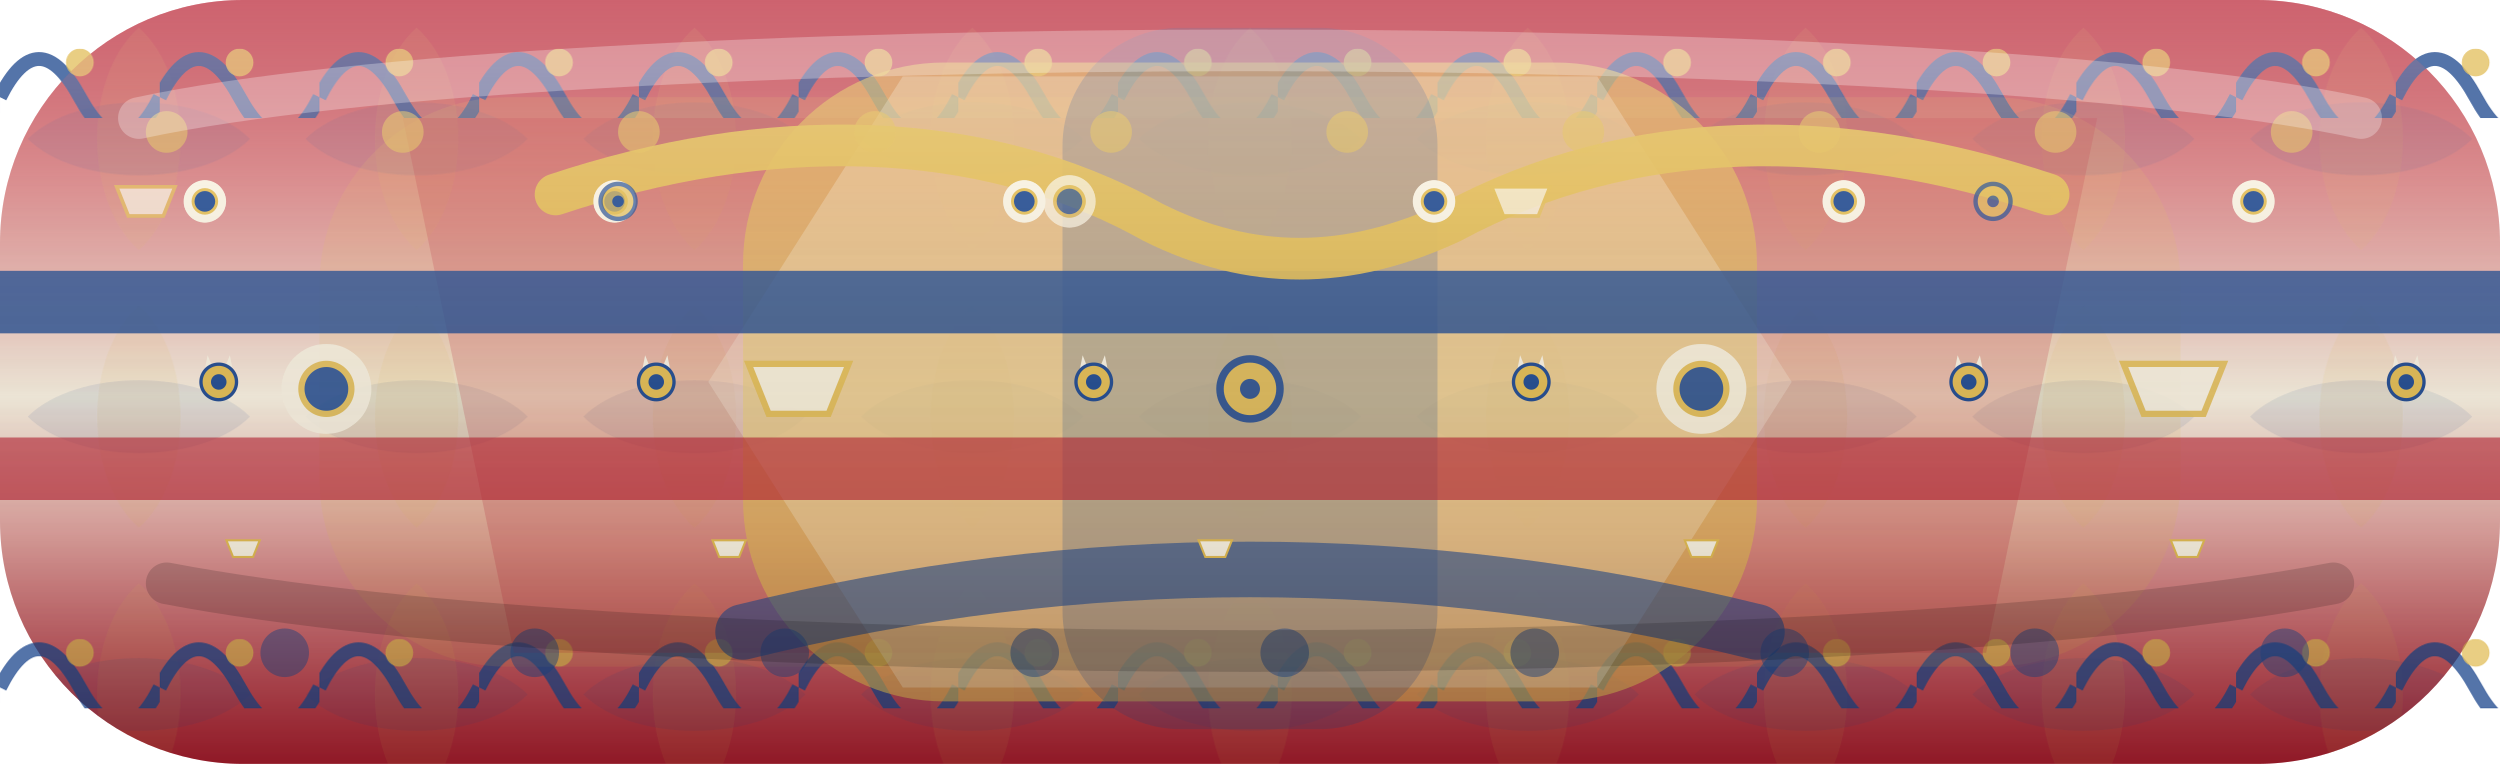
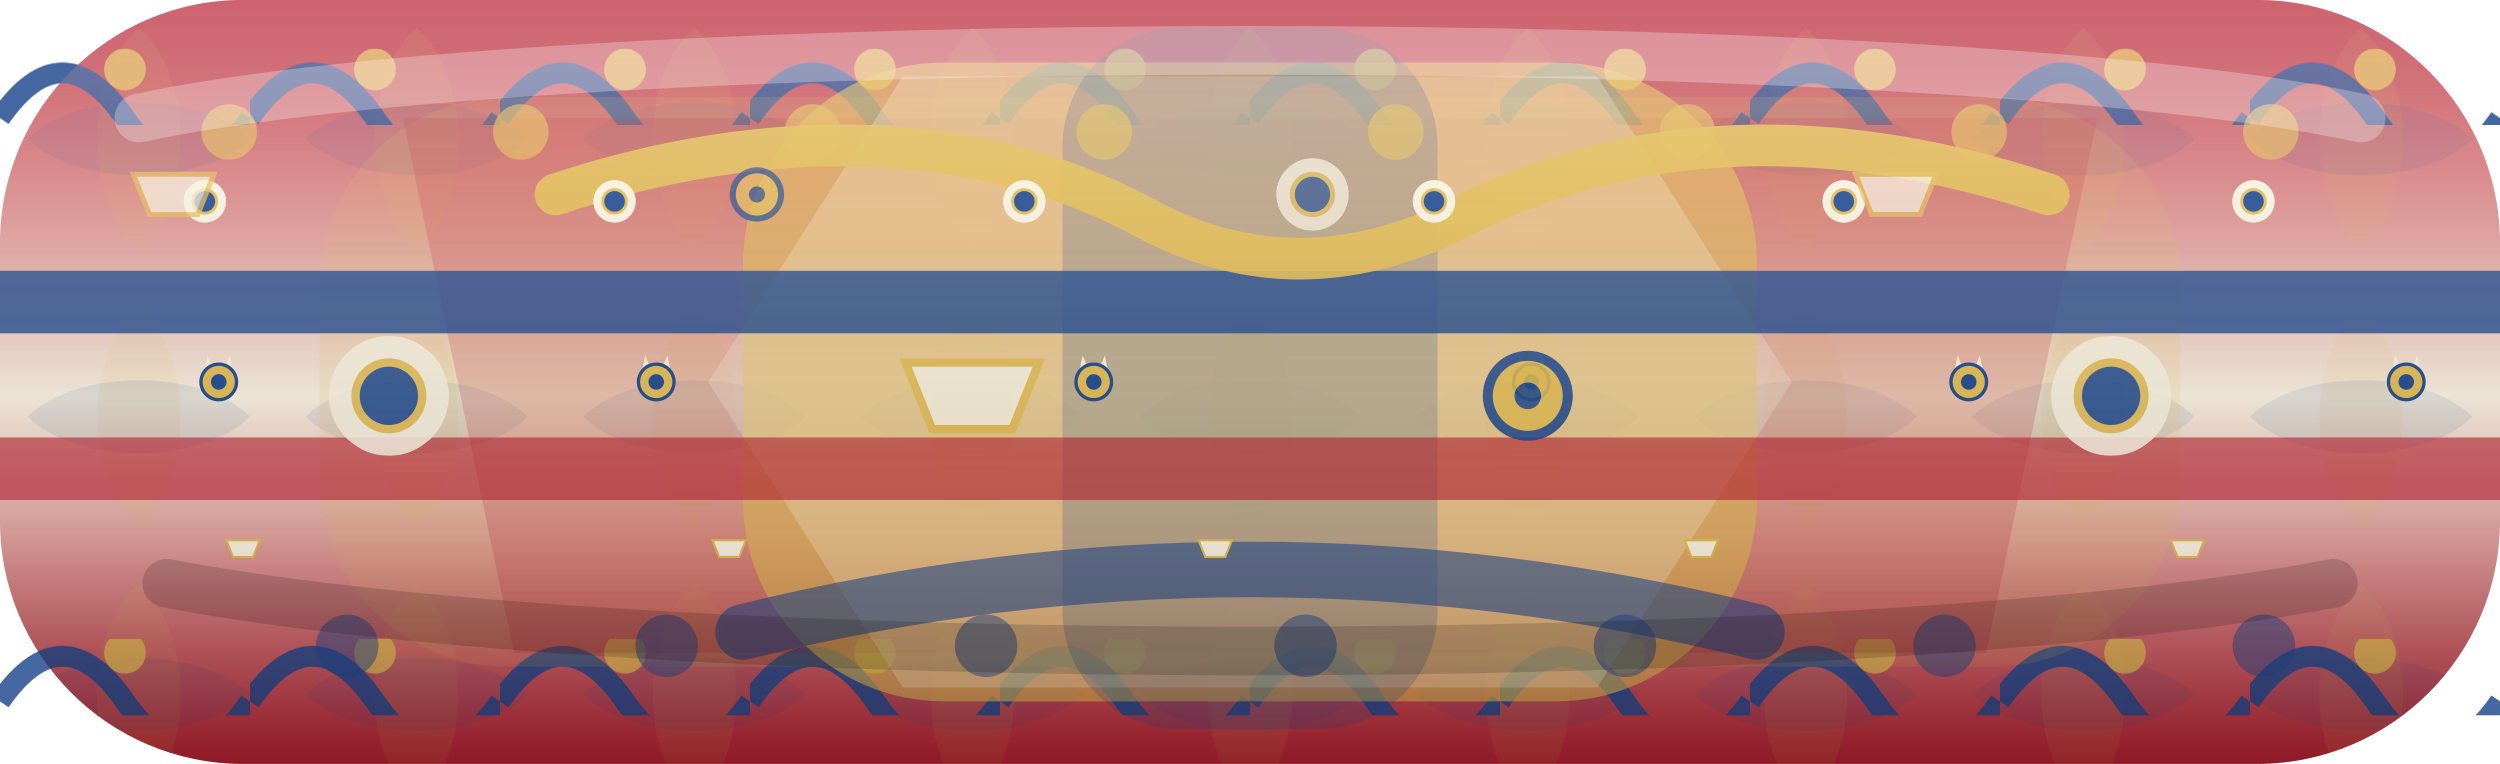
<svg xmlns="http://www.w3.org/2000/svg" width="720" height="220" viewBox="0 0 720 220">
  <defs>
    <linearGradient id="bg" x1="0" y1="0" x2="0" y2="1">
      <stop offset="0%" stop-color="#b82031" />
      <stop offset="52%" stop-color="#f7f0df" />
      <stop offset="100%" stop-color="#b82031" />
    </linearGradient>
    <linearGradient id="satin" x1="0" y1="0" x2="0" y2="1">
      <stop offset="0%" stop-color="rgba(255,255,255,0.30)" />
      <stop offset="24%" stop-color="rgba(255,255,255,0.12)" />
      <stop offset="70%" stop-color="rgba(0,0,0,0.06)" />
      <stop offset="100%" stop-color="rgba(0,0,0,0.22)" />
    </linearGradient>
    <pattern id="brocade-mayday" width="80" height="80" patternUnits="userSpaceOnUse">
      <path d="M 40 8 C 56 22, 56 58, 40 72 C 24 58, 24 22, 40 8 Z" fill="#e1bb53" opacity="0.10" />
      <path d="M 8 40 C 22 26, 58 26, 72 40 C 58 54, 22 54, 8 40 Z" fill="#214a8f" opacity="0.10" />
    </pattern>
-     <pattern id="trim-mayday" width="46" height="34" patternUnits="userSpaceOnUse">
-       <path d="M 0 28 Q 11 6 23 28 T 46 28" stroke="#214a8f" stroke-width="4" fill="none" opacity="0.85" />
-       <circle cx="23" cy="18" r="4" fill="#e1bb53" opacity="0.8" />
+     <pattern id="trim-mayday" width="72" height="42" patternUnits="userSpaceOnUse">
+       <path d="M 0 34 Q 18 8 36 34 T 72 34" stroke="#214a8f" stroke-width="6" fill="none" opacity="0.92" />
+       <circle cx="36" cy="20" r="6" fill="#e1bb53" opacity="0.86" />
    </pattern>
  </defs>
  <rect width="720" height="220" rx="70" fill="url(#bg)" />
  <rect x="0" y="0" width="720" height="220" rx="70" fill="url(#brocade-mayday)" />
  <rect x="0" y="14" width="720" height="22" fill="url(#trim-mayday)" opacity="0.90" />
  <rect x="0" y="184" width="720" height="22" fill="url(#trim-mayday)" opacity="0.90" />
  <rect x="92" y="28" width="536" height="164" rx="54" fill="#e1bb53" opacity="0.14" />
  <path d="M 116 34 L 604 34 L 572 188 L 148 188 Z" fill="#b82031" opacity="0.20" />
  <rect x="214" y="18" width="292" height="184" rx="58" fill="#e1bb53" opacity="0.62" />
  <path d="M 260 22 L 460 22 L 516 110 L 460 198 L 260 198 L 204 110 Z" fill="#f7f0df" opacity="0.28" />
  <rect x="306" y="8" width="108" height="202" rx="34" fill="#214a8f" opacity="0.22" />
  <rect x="0" y="78" width="720" height="18" fill="#214a8f" opacity="0.82" />
  <rect x="0" y="126" width="720" height="18" fill="#b82031" opacity="0.62" />
  <path d="M 160 56 C 220 36, 282 36, 332 64 C 360 78, 388 78, 418 64 C 470 36, 530 36, 590 56" stroke="#e1bb53" stroke-width="12" fill="none" stroke-linecap="round" opacity="0.92" />
  <path d="M 214 182 Q 360 146 506 182" stroke="#214a8f" stroke-width="16" fill="none" stroke-linecap="round" opacity="0.58" />
  <g transform="translate(59 58)">
    <ellipse cx="4.08" cy="0" rx="2.04" ry="3.4" fill="#f7f0df" transform="rotate(0 4.08 0)" />
    <ellipse cx="3.301" cy="2.398" rx="2.04" ry="3.4" fill="#f7f0df" transform="rotate(36 3.300789 2.398164)" />
    <ellipse cx="1.261" cy="3.88" rx="2.04" ry="3.4" fill="#f7f0df" transform="rotate(72 1.260789 3.880311)" />
    <ellipse cx="-1.261" cy="3.88" rx="2.04" ry="3.4" fill="#f7f0df" transform="rotate(108 -1.260789 3.880311)" />
    <ellipse cx="-3.301" cy="2.398" rx="2.04" ry="3.4" fill="#f7f0df" transform="rotate(144 -3.300789 2.398164)" />
    <ellipse cx="-4.08" cy="4.996558940521201e-16" rx="2.04" ry="3.4" fill="#f7f0df" transform="rotate(180 -4.08 4.996558940521201e-16)" />
    <ellipse cx="-3.301" cy="-2.398" rx="2.04" ry="3.4" fill="#f7f0df" transform="rotate(216 -3.300789 -2.398164)" />
    <ellipse cx="-1.261" cy="-3.88" rx="2.04" ry="3.4" fill="#f7f0df" transform="rotate(252 -1.260789 -3.880311)" />
    <ellipse cx="1.261" cy="-3.88" rx="2.04" ry="3.4" fill="#f7f0df" transform="rotate(288 1.260789 -3.880311)" />
    <ellipse cx="3.301" cy="-2.398" rx="2.04" ry="3.4" fill="#f7f0df" transform="rotate(324 3.300789 -2.398164)" />
    <circle r="3.4" fill="#214a8f" stroke="#e1bb53" stroke-width="0.85" />
  </g>
  <g transform="translate(177 58)">
    <ellipse cx="4.08" cy="0" rx="2.04" ry="3.4" fill="#f7f0df" transform="rotate(0 4.08 0)" />
    <ellipse cx="3.301" cy="2.398" rx="2.04" ry="3.4" fill="#f7f0df" transform="rotate(36 3.300789 2.398164)" />
    <ellipse cx="1.261" cy="3.88" rx="2.04" ry="3.4" fill="#f7f0df" transform="rotate(72 1.260789 3.880311)" />
    <ellipse cx="-1.261" cy="3.88" rx="2.04" ry="3.4" fill="#f7f0df" transform="rotate(108 -1.260789 3.880311)" />
    <ellipse cx="-3.301" cy="2.398" rx="2.04" ry="3.4" fill="#f7f0df" transform="rotate(144 -3.300789 2.398164)" />
    <ellipse cx="-4.08" cy="4.996558940521201e-16" rx="2.04" ry="3.4" fill="#f7f0df" transform="rotate(180 -4.08 4.996558940521201e-16)" />
    <ellipse cx="-3.301" cy="-2.398" rx="2.04" ry="3.4" fill="#f7f0df" transform="rotate(216 -3.300789 -2.398164)" />
    <ellipse cx="-1.261" cy="-3.88" rx="2.04" ry="3.4" fill="#f7f0df" transform="rotate(252 -1.260789 -3.880311)" />
    <ellipse cx="1.261" cy="-3.88" rx="2.04" ry="3.4" fill="#f7f0df" transform="rotate(288 1.260789 -3.880311)" />
    <ellipse cx="3.301" cy="-2.398" rx="2.04" ry="3.4" fill="#f7f0df" transform="rotate(324 3.300789 -2.398164)" />
    <circle r="3.4" fill="#214a8f" stroke="#e1bb53" stroke-width="0.85" />
  </g>
  <g transform="translate(295 58)">
    <ellipse cx="4.08" cy="0" rx="2.04" ry="3.4" fill="#f7f0df" transform="rotate(0 4.08 0)" />
    <ellipse cx="3.301" cy="2.398" rx="2.04" ry="3.4" fill="#f7f0df" transform="rotate(36 3.300789 2.398164)" />
    <ellipse cx="1.261" cy="3.88" rx="2.04" ry="3.4" fill="#f7f0df" transform="rotate(72 1.260789 3.880311)" />
    <ellipse cx="-1.261" cy="3.88" rx="2.04" ry="3.4" fill="#f7f0df" transform="rotate(108 -1.260789 3.880311)" />
    <ellipse cx="-3.301" cy="2.398" rx="2.04" ry="3.4" fill="#f7f0df" transform="rotate(144 -3.300789 2.398164)" />
    <ellipse cx="-4.08" cy="4.996558940521201e-16" rx="2.04" ry="3.4" fill="#f7f0df" transform="rotate(180 -4.08 4.996558940521201e-16)" />
    <ellipse cx="-3.301" cy="-2.398" rx="2.04" ry="3.4" fill="#f7f0df" transform="rotate(216 -3.300789 -2.398164)" />
    <ellipse cx="-1.261" cy="-3.88" rx="2.04" ry="3.4" fill="#f7f0df" transform="rotate(252 -1.260789 -3.880311)" />
    <ellipse cx="1.261" cy="-3.88" rx="2.04" ry="3.4" fill="#f7f0df" transform="rotate(288 1.260789 -3.880311)" />
    <ellipse cx="3.301" cy="-2.398" rx="2.04" ry="3.4" fill="#f7f0df" transform="rotate(324 3.300789 -2.398164)" />
    <circle r="3.4" fill="#214a8f" stroke="#e1bb53" stroke-width="0.85" />
  </g>
  <g transform="translate(413 58)">
    <ellipse cx="4.08" cy="0" rx="2.04" ry="3.4" fill="#f7f0df" transform="rotate(0 4.08 0)" />
    <ellipse cx="3.301" cy="2.398" rx="2.04" ry="3.4" fill="#f7f0df" transform="rotate(36 3.300789 2.398164)" />
    <ellipse cx="1.261" cy="3.88" rx="2.04" ry="3.4" fill="#f7f0df" transform="rotate(72 1.260789 3.880311)" />
    <ellipse cx="-1.261" cy="3.88" rx="2.04" ry="3.4" fill="#f7f0df" transform="rotate(108 -1.260789 3.880311)" />
    <ellipse cx="-3.301" cy="2.398" rx="2.04" ry="3.4" fill="#f7f0df" transform="rotate(144 -3.300789 2.398164)" />
    <ellipse cx="-4.08" cy="4.996558940521201e-16" rx="2.04" ry="3.4" fill="#f7f0df" transform="rotate(180 -4.08 4.996558940521201e-16)" />
    <ellipse cx="-3.301" cy="-2.398" rx="2.04" ry="3.4" fill="#f7f0df" transform="rotate(216 -3.300789 -2.398164)" />
    <ellipse cx="-1.261" cy="-3.88" rx="2.04" ry="3.4" fill="#f7f0df" transform="rotate(252 -1.260789 -3.880311)" />
    <ellipse cx="1.261" cy="-3.88" rx="2.04" ry="3.4" fill="#f7f0df" transform="rotate(288 1.260789 -3.880311)" />
    <ellipse cx="3.301" cy="-2.398" rx="2.04" ry="3.4" fill="#f7f0df" transform="rotate(324 3.300789 -2.398164)" />
    <circle r="3.4" fill="#214a8f" stroke="#e1bb53" stroke-width="0.85" />
  </g>
  <g transform="translate(531 58)">
    <ellipse cx="4.08" cy="0" rx="2.04" ry="3.4" fill="#f7f0df" transform="rotate(0 4.08 0)" />
    <ellipse cx="3.301" cy="2.398" rx="2.04" ry="3.4" fill="#f7f0df" transform="rotate(36 3.300789 2.398164)" />
    <ellipse cx="1.261" cy="3.88" rx="2.04" ry="3.4" fill="#f7f0df" transform="rotate(72 1.260789 3.880311)" />
    <ellipse cx="-1.261" cy="3.88" rx="2.04" ry="3.4" fill="#f7f0df" transform="rotate(108 -1.260789 3.880311)" />
    <ellipse cx="-3.301" cy="2.398" rx="2.04" ry="3.4" fill="#f7f0df" transform="rotate(144 -3.300789 2.398164)" />
    <ellipse cx="-4.08" cy="4.996558940521201e-16" rx="2.04" ry="3.4" fill="#f7f0df" transform="rotate(180 -4.08 4.996558940521201e-16)" />
    <ellipse cx="-3.301" cy="-2.398" rx="2.04" ry="3.4" fill="#f7f0df" transform="rotate(216 -3.300789 -2.398164)" />
    <ellipse cx="-1.261" cy="-3.88" rx="2.04" ry="3.4" fill="#f7f0df" transform="rotate(252 -1.260789 -3.880311)" />
    <ellipse cx="1.261" cy="-3.88" rx="2.04" ry="3.4" fill="#f7f0df" transform="rotate(288 1.260789 -3.880311)" />
    <ellipse cx="3.301" cy="-2.398" rx="2.04" ry="3.4" fill="#f7f0df" transform="rotate(324 3.300789 -2.398164)" />
    <circle r="3.4" fill="#214a8f" stroke="#e1bb53" stroke-width="0.85" />
  </g>
  <g transform="translate(649 58)">
    <ellipse cx="4.08" cy="0" rx="2.04" ry="3.4" fill="#f7f0df" transform="rotate(0 4.08 0)" />
    <ellipse cx="3.301" cy="2.398" rx="2.04" ry="3.4" fill="#f7f0df" transform="rotate(36 3.300789 2.398164)" />
    <ellipse cx="1.261" cy="3.88" rx="2.04" ry="3.4" fill="#f7f0df" transform="rotate(72 1.260789 3.880311)" />
    <ellipse cx="-1.261" cy="3.88" rx="2.04" ry="3.4" fill="#f7f0df" transform="rotate(108 -1.260789 3.880311)" />
    <ellipse cx="-3.301" cy="2.398" rx="2.04" ry="3.4" fill="#f7f0df" transform="rotate(144 -3.300789 2.398164)" />
    <ellipse cx="-4.08" cy="4.996558940521201e-16" rx="2.04" ry="3.4" fill="#f7f0df" transform="rotate(180 -4.08 4.996558940521201e-16)" />
    <ellipse cx="-3.301" cy="-2.398" rx="2.04" ry="3.4" fill="#f7f0df" transform="rotate(216 -3.300789 -2.398164)" />
    <ellipse cx="-1.261" cy="-3.88" rx="2.04" ry="3.4" fill="#f7f0df" transform="rotate(252 -1.260789 -3.880311)" />
    <ellipse cx="1.261" cy="-3.88" rx="2.04" ry="3.4" fill="#f7f0df" transform="rotate(288 1.260789 -3.880311)" />
    <ellipse cx="3.301" cy="-2.398" rx="2.04" ry="3.4" fill="#f7f0df" transform="rotate(324 3.300789 -2.398164)" />
    <circle r="3.4" fill="#214a8f" stroke="#e1bb53" stroke-width="0.85" />
  </g>
  <g transform="translate(63 110)">
    <path d="M -3.2 -7.68 L -0.64 -1.28 L -4.48 -1.28 Z M 3.2 -7.68 L 0.64 -1.28 L 4.48 -1.28 Z" fill="#f7f0df" />
    <circle r="5.12" fill="#e1bb53" stroke="#214a8f" stroke-width="0.96" />
    <circle r="2.24" fill="#214a8f" />
  </g>
  <g transform="translate(189 110)">
    <path d="M -3.2 -7.68 L -0.64 -1.28 L -4.48 -1.28 Z M 3.2 -7.68 L 0.64 -1.28 L 4.48 -1.28 Z" fill="#f7f0df" />
    <circle r="5.12" fill="#e1bb53" stroke="#214a8f" stroke-width="0.96" />
    <circle r="2.24" fill="#214a8f" />
  </g>
  <g transform="translate(315 110)">
    <path d="M -3.2 -7.68 L -0.64 -1.28 L -4.48 -1.28 Z M 3.2 -7.68 L 0.64 -1.28 L 4.48 -1.28 Z" fill="#f7f0df" />
    <circle r="5.12" fill="#e1bb53" stroke="#214a8f" stroke-width="0.96" />
    <circle r="2.24" fill="#214a8f" />
  </g>
  <g transform="translate(441 110)">
    <path d="M -3.2 -7.68 L -0.64 -1.28 L -4.48 -1.28 Z M 3.2 -7.68 L 0.64 -1.28 L 4.48 -1.28 Z" fill="#f7f0df" />
    <circle r="5.12" fill="#e1bb53" stroke="#214a8f" stroke-width="0.96" />
    <circle r="2.24" fill="#214a8f" />
  </g>
  <g transform="translate(567 110)">
    <path d="M -3.2 -7.68 L -0.64 -1.28 L -4.48 -1.28 Z M 3.2 -7.68 L 0.64 -1.28 L 4.48 -1.28 Z" fill="#f7f0df" />
    <circle r="5.12" fill="#e1bb53" stroke="#214a8f" stroke-width="0.96" />
    <circle r="2.24" fill="#214a8f" />
  </g>
  <g transform="translate(693 110)">
    <path d="M -3.2 -7.68 L -0.64 -1.28 L -4.48 -1.28 Z M 3.2 -7.68 L 0.64 -1.28 L 4.48 -1.28 Z" fill="#f7f0df" />
    <circle r="5.12" fill="#e1bb53" stroke="#214a8f" stroke-width="0.96" />
    <circle r="2.24" fill="#214a8f" />
  </g>
  <g transform="translate(70 158)">
    <path d="M -4.8 -2.4 L 4.8 -2.4 L 2.88 2.4 L -2.88 2.4 Z" fill="#f7f0df" stroke="#e1bb53" stroke-width="0.6" />
  </g>
  <g transform="translate(210 158)">
    <path d="M -4.8 -2.4 L 4.8 -2.4 L 2.88 2.4 L -2.88 2.4 Z" fill="#f7f0df" stroke="#e1bb53" stroke-width="0.6" />
  </g>
  <g transform="translate(350 158)">
    <path d="M -4.8 -2.4 L 4.8 -2.4 L 2.88 2.4 L -2.88 2.4 Z" fill="#f7f0df" stroke="#e1bb53" stroke-width="0.6" />
  </g>
  <g transform="translate(490 158)">
    <path d="M -4.8 -2.4 L 4.8 -2.4 L 2.88 2.4 L -2.88 2.4 Z" fill="#f7f0df" stroke="#e1bb53" stroke-width="0.6" />
  </g>
  <g transform="translate(630 158)">
    <path d="M -4.8 -2.4 L 4.8 -2.4 L 2.88 2.4 L -2.88 2.4 Z" fill="#f7f0df" stroke="#e1bb53" stroke-width="0.6" />
  </g>
  <g opacity="0.74">
-     <g transform="translate(42 58)">
-       <path d="M -8.4 -4.2 L 8.4 -4.2 L 5.04 4.2 L -5.04 4.2 Z" fill="#f7f0df" stroke="#e1bb53" stroke-width="1.05" />
-     </g>
-     <g transform="translate(178 58)">
-       <circle r="5.04" fill="#e1bb53" stroke="#214a8f" stroke-width="1.26" />
-       <circle r="1.68" fill="#214a8f" />
-     </g>
-     <g transform="translate(308 58)">
-       <ellipse cx="5.04" cy="0" rx="2.52" ry="4.2" fill="#f7f0df" transform="rotate(0 5.04 0)" />
-       <ellipse cx="4.077" cy="2.962" rx="2.52" ry="4.2" fill="#f7f0df" transform="rotate(36 4.077446 2.962438)" />
-       <ellipse cx="1.557" cy="4.793" rx="2.52" ry="4.2" fill="#f7f0df" transform="rotate(72 1.557446 4.793325)" />
-       <ellipse cx="-1.557" cy="4.793" rx="2.52" ry="4.2" fill="#f7f0df" transform="rotate(108 -1.557446 4.793325)" />
-       <ellipse cx="-4.077" cy="2.962" rx="2.52" ry="4.2" fill="#f7f0df" transform="rotate(144 -4.077446 2.962438)" />
-       <ellipse cx="-5.04" cy="6.17221986770266e-16" rx="2.52" ry="4.2" fill="#f7f0df" transform="rotate(180 -5.04 6.17221986770266e-16)" />
-       <ellipse cx="-4.077" cy="-2.962" rx="2.52" ry="4.2" fill="#f7f0df" transform="rotate(216 -4.077446 -2.962438)" />
-       <ellipse cx="-1.557" cy="-4.793" rx="2.52" ry="4.2" fill="#f7f0df" transform="rotate(252 -1.557446 -4.793325)" />
-       <ellipse cx="1.557" cy="-4.793" rx="2.52" ry="4.2" fill="#f7f0df" transform="rotate(288 1.557446 -4.793325)" />
-       <ellipse cx="4.077" cy="-2.962" rx="2.52" ry="4.2" fill="#f7f0df" transform="rotate(324 4.077446 -2.962438)" />
-       <circle r="4.2" fill="#214a8f" stroke="#e1bb53" stroke-width="1.05" />
-     </g>
-     <g transform="translate(438 58)">
-       <path d="M -8.4 -4.2 L 8.4 -4.2 L 5.04 4.2 L -5.04 4.2 Z" fill="#f7f0df" stroke="#e1bb53" stroke-width="1.05" />
-     </g>
-     <g transform="translate(574 58)">
-       <circle r="5.04" fill="#e1bb53" stroke="#214a8f" stroke-width="1.26" />
-       <circle r="1.68" fill="#214a8f" />
+     <g transform="translate(50 56)">
+       <path d="M -11.6 -5.8 L 11.6 -5.8 L 6.96 5.8 L -6.96 5.8 Z" fill="#f7f0df" stroke="#e1bb53" stroke-width="1.45" />
+     </g>
+     <g transform="translate(218 56)">
+       <circle r="6.96" fill="#e1bb53" stroke="#214a8f" stroke-width="1.74" />
+       <circle r="2.32" fill="#214a8f" />
+     </g>
+     <g transform="translate(378 56)">
+       <ellipse cx="6.96" cy="0" rx="3.48" ry="5.8" fill="#f7f0df" transform="rotate(0 6.96 0)" />
+       <ellipse cx="5.631" cy="4.091" rx="3.48" ry="5.8" fill="#f7f0df" transform="rotate(36 5.630758 4.090985)" />
+       <ellipse cx="2.151" cy="6.619" rx="3.48" ry="5.8" fill="#f7f0df" transform="rotate(72 2.150758 6.619353)" />
+       <ellipse cx="-2.151" cy="6.619" rx="3.48" ry="5.8" fill="#f7f0df" transform="rotate(108 -2.150758 6.619353)" />
+       <ellipse cx="-5.631" cy="4.091" rx="3.48" ry="5.8" fill="#f7f0df" transform="rotate(144 -5.630758 4.090985)" />
+       <ellipse cx="-6.96" cy="8.523541722065577e-16" rx="3.48" ry="5.8" fill="#f7f0df" transform="rotate(180 -6.96 8.523541722065577e-16)" />
+       <ellipse cx="-5.631" cy="-4.091" rx="3.48" ry="5.8" fill="#f7f0df" transform="rotate(216 -5.630758 -4.090985)" />
+       <ellipse cx="-2.151" cy="-6.619" rx="3.48" ry="5.8" fill="#f7f0df" transform="rotate(252 -2.150758 -6.619353)" />
+       <ellipse cx="2.151" cy="-6.619" rx="3.48" ry="5.8" fill="#f7f0df" transform="rotate(288 2.150758 -6.619353)" />
+       <ellipse cx="5.631" cy="-4.091" rx="3.48" ry="5.8" fill="#f7f0df" transform="rotate(324 5.630758 -4.090985)" />
+       <circle r="5.8" fill="#214a8f" stroke="#e1bb53" stroke-width="1.45" />
+     </g>
+     <g transform="translate(546 56)">
+       <path d="M -11.6 -5.8 L 11.6 -5.8 L 6.96 5.8 L -6.96 5.8 Z" fill="#f7f0df" stroke="#e1bb53" stroke-width="1.45" />
    </g>
  </g>
  <g opacity="0.88">
-     <g transform="translate(94 112)">
-       <ellipse cx="8.64" cy="0" rx="4.32" ry="7.2" fill="#f7f0df" transform="rotate(0 8.64 0)" />
-       <ellipse cx="6.99" cy="5.078" rx="4.32" ry="7.2" fill="#f7f0df" transform="rotate(36 6.989907 5.078465)" />
-       <ellipse cx="2.67" cy="8.217" rx="4.32" ry="7.2" fill="#f7f0df" transform="rotate(72 2.669907 8.217128)" />
-       <ellipse cx="-2.67" cy="8.217" rx="4.32" ry="7.2" fill="#f7f0df" transform="rotate(108 -2.669907 8.217128)" />
-       <ellipse cx="-6.99" cy="5.078" rx="4.32" ry="7.2" fill="#f7f0df" transform="rotate(144 -6.989907 5.078465)" />
-       <ellipse cx="-8.64" cy="1.0580948344633132e-15" rx="4.32" ry="7.2" fill="#f7f0df" transform="rotate(180 -8.64 1.0580948344633132e-15)" />
-       <ellipse cx="-6.99" cy="-5.078" rx="4.32" ry="7.2" fill="#f7f0df" transform="rotate(216 -6.989907 -5.078465)" />
-       <ellipse cx="-2.67" cy="-8.217" rx="4.32" ry="7.2" fill="#f7f0df" transform="rotate(252 -2.669907 -8.217128)" />
-       <ellipse cx="2.67" cy="-8.217" rx="4.32" ry="7.2" fill="#f7f0df" transform="rotate(288 2.669907 -8.217128)" />
-       <ellipse cx="6.99" cy="-5.078" rx="4.32" ry="7.2" fill="#f7f0df" transform="rotate(324 6.989907 -5.078465)" />
-       <circle r="7.2" fill="#214a8f" stroke="#e1bb53" stroke-width="1.8" />
-     </g>
-     <g transform="translate(230 112)">
-       <path d="M -14.4 -7.2 L 14.4 -7.2 L 8.64 7.2 L -8.64 7.2 Z" fill="#f7f0df" stroke="#e1bb53" stroke-width="1.8" />
-     </g>
-     <g transform="translate(360 112)">
-       <circle r="8.64" fill="#e1bb53" stroke="#214a8f" stroke-width="2.16" />
-       <circle r="2.88" fill="#214a8f" />
-     </g>
-     <g transform="translate(490 112)">
-       <ellipse cx="8.64" cy="0" rx="4.32" ry="7.2" fill="#f7f0df" transform="rotate(0 8.64 0)" />
-       <ellipse cx="6.99" cy="5.078" rx="4.32" ry="7.2" fill="#f7f0df" transform="rotate(36 6.989907 5.078465)" />
-       <ellipse cx="2.67" cy="8.217" rx="4.32" ry="7.2" fill="#f7f0df" transform="rotate(72 2.669907 8.217128)" />
-       <ellipse cx="-2.67" cy="8.217" rx="4.32" ry="7.2" fill="#f7f0df" transform="rotate(108 -2.669907 8.217128)" />
-       <ellipse cx="-6.99" cy="5.078" rx="4.32" ry="7.2" fill="#f7f0df" transform="rotate(144 -6.989907 5.078465)" />
-       <ellipse cx="-8.64" cy="1.0580948344633132e-15" rx="4.32" ry="7.2" fill="#f7f0df" transform="rotate(180 -8.64 1.0580948344633132e-15)" />
-       <ellipse cx="-6.99" cy="-5.078" rx="4.32" ry="7.2" fill="#f7f0df" transform="rotate(216 -6.989907 -5.078465)" />
-       <ellipse cx="-2.67" cy="-8.217" rx="4.32" ry="7.2" fill="#f7f0df" transform="rotate(252 -2.669907 -8.217128)" />
-       <ellipse cx="2.67" cy="-8.217" rx="4.32" ry="7.2" fill="#f7f0df" transform="rotate(288 2.669907 -8.217128)" />
-       <ellipse cx="6.99" cy="-5.078" rx="4.32" ry="7.2" fill="#f7f0df" transform="rotate(324 6.989907 -5.078465)" />
-       <circle r="7.2" fill="#214a8f" stroke="#e1bb53" stroke-width="1.8" />
-     </g>
-     <g transform="translate(626 112)">
-       <path d="M -14.4 -7.2 L 14.4 -7.2 L 8.64 7.2 L -8.64 7.2 Z" fill="#f7f0df" stroke="#e1bb53" stroke-width="1.8" />
+     <g transform="translate(112 114)">
+       <ellipse cx="11.52" cy="0" rx="5.76" ry="9.6" fill="#f7f0df" transform="rotate(0 11.52 0)" />
+       <ellipse cx="9.32" cy="6.771" rx="5.76" ry="9.6" fill="#f7f0df" transform="rotate(36 9.319876 6.771286)" />
+       <ellipse cx="3.56" cy="10.956" rx="5.76" ry="9.6" fill="#f7f0df" transform="rotate(72 3.559876 10.95617)" />
+       <ellipse cx="-3.56" cy="10.956" rx="5.76" ry="9.6" fill="#f7f0df" transform="rotate(108 -3.559876 10.95617)" />
+       <ellipse cx="-9.32" cy="6.771" rx="5.76" ry="9.6" fill="#f7f0df" transform="rotate(144 -9.319876 6.771286)" />
+       <ellipse cx="-11.52" cy="1.4107931126177507e-15" rx="5.76" ry="9.6" fill="#f7f0df" transform="rotate(180 -11.52 1.4107931126177507e-15)" />
+       <ellipse cx="-9.32" cy="-6.771" rx="5.76" ry="9.6" fill="#f7f0df" transform="rotate(216 -9.319876 -6.771286)" />
+       <ellipse cx="-3.56" cy="-10.956" rx="5.76" ry="9.6" fill="#f7f0df" transform="rotate(252 -3.559876 -10.95617)" />
+       <ellipse cx="3.56" cy="-10.956" rx="5.76" ry="9.6" fill="#f7f0df" transform="rotate(288 3.559876 -10.95617)" />
+       <ellipse cx="9.32" cy="-6.771" rx="5.76" ry="9.6" fill="#f7f0df" transform="rotate(324 9.319876 -6.771286)" />
+       <circle r="9.6" fill="#214a8f" stroke="#e1bb53" stroke-width="2.4" />
+     </g>
+     <g transform="translate(280 114)">
+       <path d="M -19.2 -9.6 L 19.2 -9.6 L 11.52 9.6 L -11.52 9.6 Z" fill="#f7f0df" stroke="#e1bb53" stroke-width="2.4" />
+     </g>
+     <g transform="translate(440 114)">
+       <circle r="11.52" fill="#e1bb53" stroke="#214a8f" stroke-width="2.88" />
+       <circle r="3.84" fill="#214a8f" />
+     </g>
+     <g transform="translate(608 114)">
+       <ellipse cx="11.52" cy="0" rx="5.76" ry="9.6" fill="#f7f0df" transform="rotate(0 11.52 0)" />
+       <ellipse cx="9.32" cy="6.771" rx="5.76" ry="9.6" fill="#f7f0df" transform="rotate(36 9.319876 6.771286)" />
+       <ellipse cx="3.56" cy="10.956" rx="5.76" ry="9.6" fill="#f7f0df" transform="rotate(72 3.559876 10.95617)" />
+       <ellipse cx="-3.56" cy="10.956" rx="5.76" ry="9.6" fill="#f7f0df" transform="rotate(108 -3.559876 10.95617)" />
+       <ellipse cx="-9.32" cy="6.771" rx="5.76" ry="9.6" fill="#f7f0df" transform="rotate(144 -9.319876 6.771286)" />
+       <ellipse cx="-11.52" cy="1.4107931126177507e-15" rx="5.76" ry="9.6" fill="#f7f0df" transform="rotate(180 -11.52 1.4107931126177507e-15)" />
+       <ellipse cx="-9.32" cy="-6.771" rx="5.76" ry="9.6" fill="#f7f0df" transform="rotate(216 -9.319876 -6.771286)" />
+       <ellipse cx="-3.56" cy="-10.956" rx="5.76" ry="9.6" fill="#f7f0df" transform="rotate(252 -3.559876 -10.95617)" />
+       <ellipse cx="3.56" cy="-10.956" rx="5.76" ry="9.6" fill="#f7f0df" transform="rotate(288 3.559876 -10.95617)" />
+       <ellipse cx="9.32" cy="-6.771" rx="5.76" ry="9.6" fill="#f7f0df" transform="rotate(324 9.319876 -6.771286)" />
+       <circle r="9.6" fill="#214a8f" stroke="#e1bb53" stroke-width="2.4" />
    </g>
  </g>
  <g opacity="0.82">
-     <circle cx="48" cy="38" r="6" fill="#e1bb53" opacity="0.72" />
-     <circle cx="116" cy="38" r="6" fill="#e1bb53" opacity="0.72" />
-     <circle cx="184" cy="38" r="6" fill="#e1bb53" opacity="0.72" />
-     <circle cx="252" cy="38" r="6" fill="#e1bb53" opacity="0.72" />
-     <circle cx="320" cy="38" r="6" fill="#e1bb53" opacity="0.72" />
-     <circle cx="388" cy="38" r="6" fill="#e1bb53" opacity="0.72" />
-     <circle cx="456" cy="38" r="6" fill="#e1bb53" opacity="0.72" />
-     <circle cx="524" cy="38" r="6" fill="#e1bb53" opacity="0.72" />
-     <circle cx="592" cy="38" r="6" fill="#e1bb53" opacity="0.72" />
-     <circle cx="660" cy="38" r="6" fill="#e1bb53" opacity="0.72" />
+     <circle cx="66" cy="38" r="8" fill="#e1bb53" opacity="0.78" />
+     <circle cx="150" cy="38" r="8" fill="#e1bb53" opacity="0.78" />
+     <circle cx="234" cy="38" r="8" fill="#e1bb53" opacity="0.78" />
+     <circle cx="318" cy="38" r="8" fill="#e1bb53" opacity="0.78" />
+     <circle cx="402" cy="38" r="8" fill="#e1bb53" opacity="0.78" />
+     <circle cx="486" cy="38" r="8" fill="#e1bb53" opacity="0.78" />
+     <circle cx="570" cy="38" r="8" fill="#e1bb53" opacity="0.78" />
+     <circle cx="654" cy="38" r="8" fill="#e1bb53" opacity="0.78" />
  </g>
  <g opacity="0.72">
-     <circle cx="82" cy="188" r="7" fill="#214a8f" opacity="0.65" />
-     <circle cx="154" cy="188" r="7" fill="#214a8f" opacity="0.65" />
-     <circle cx="226" cy="188" r="7" fill="#214a8f" opacity="0.65" />
-     <circle cx="298" cy="188" r="7" fill="#214a8f" opacity="0.65" />
-     <circle cx="370" cy="188" r="7" fill="#214a8f" opacity="0.65" />
-     <circle cx="442" cy="188" r="7" fill="#214a8f" opacity="0.65" />
-     <circle cx="514" cy="188" r="7" fill="#214a8f" opacity="0.65" />
-     <circle cx="586" cy="188" r="7" fill="#214a8f" opacity="0.65" />
-     <circle cx="658" cy="188" r="7" fill="#214a8f" opacity="0.65" />
+     <circle cx="100" cy="186" r="9" fill="#214a8f" opacity="0.68" />
+     <circle cx="192" cy="186" r="9" fill="#214a8f" opacity="0.68" />
+     <circle cx="284" cy="186" r="9" fill="#214a8f" opacity="0.68" />
+     <circle cx="376" cy="186" r="9" fill="#214a8f" opacity="0.68" />
+     <circle cx="468" cy="186" r="9" fill="#214a8f" opacity="0.68" />
+     <circle cx="560" cy="186" r="9" fill="#214a8f" opacity="0.68" />
+     <circle cx="652" cy="186" r="9" fill="#214a8f" opacity="0.68" />
  </g>
  <rect x="0" y="0" width="720" height="220" rx="70" fill="url(#satin)" />
-   <path d="M 40 34 C 160 8, 560 8, 680 34" stroke="rgba(255,255,255,0.28)" stroke-width="12" stroke-linecap="round" fill="none" />
-   <path d="M 48 168 C 184 194, 536 194, 672 168" stroke="rgba(0,0,0,0.16)" stroke-width="12" stroke-linecap="round" fill="none" />
+   <path d="M 40 34 C 160 8, 560 8, 680 34" stroke="rgba(255,255,255,0.28)" stroke-width="14" stroke-linecap="round" fill="none" />
+   <path d="M 48 168 C 184 194, 536 194, 672 168" stroke="rgba(0,0,0,0.16)" stroke-width="14" stroke-linecap="round" fill="none" />
</svg>
